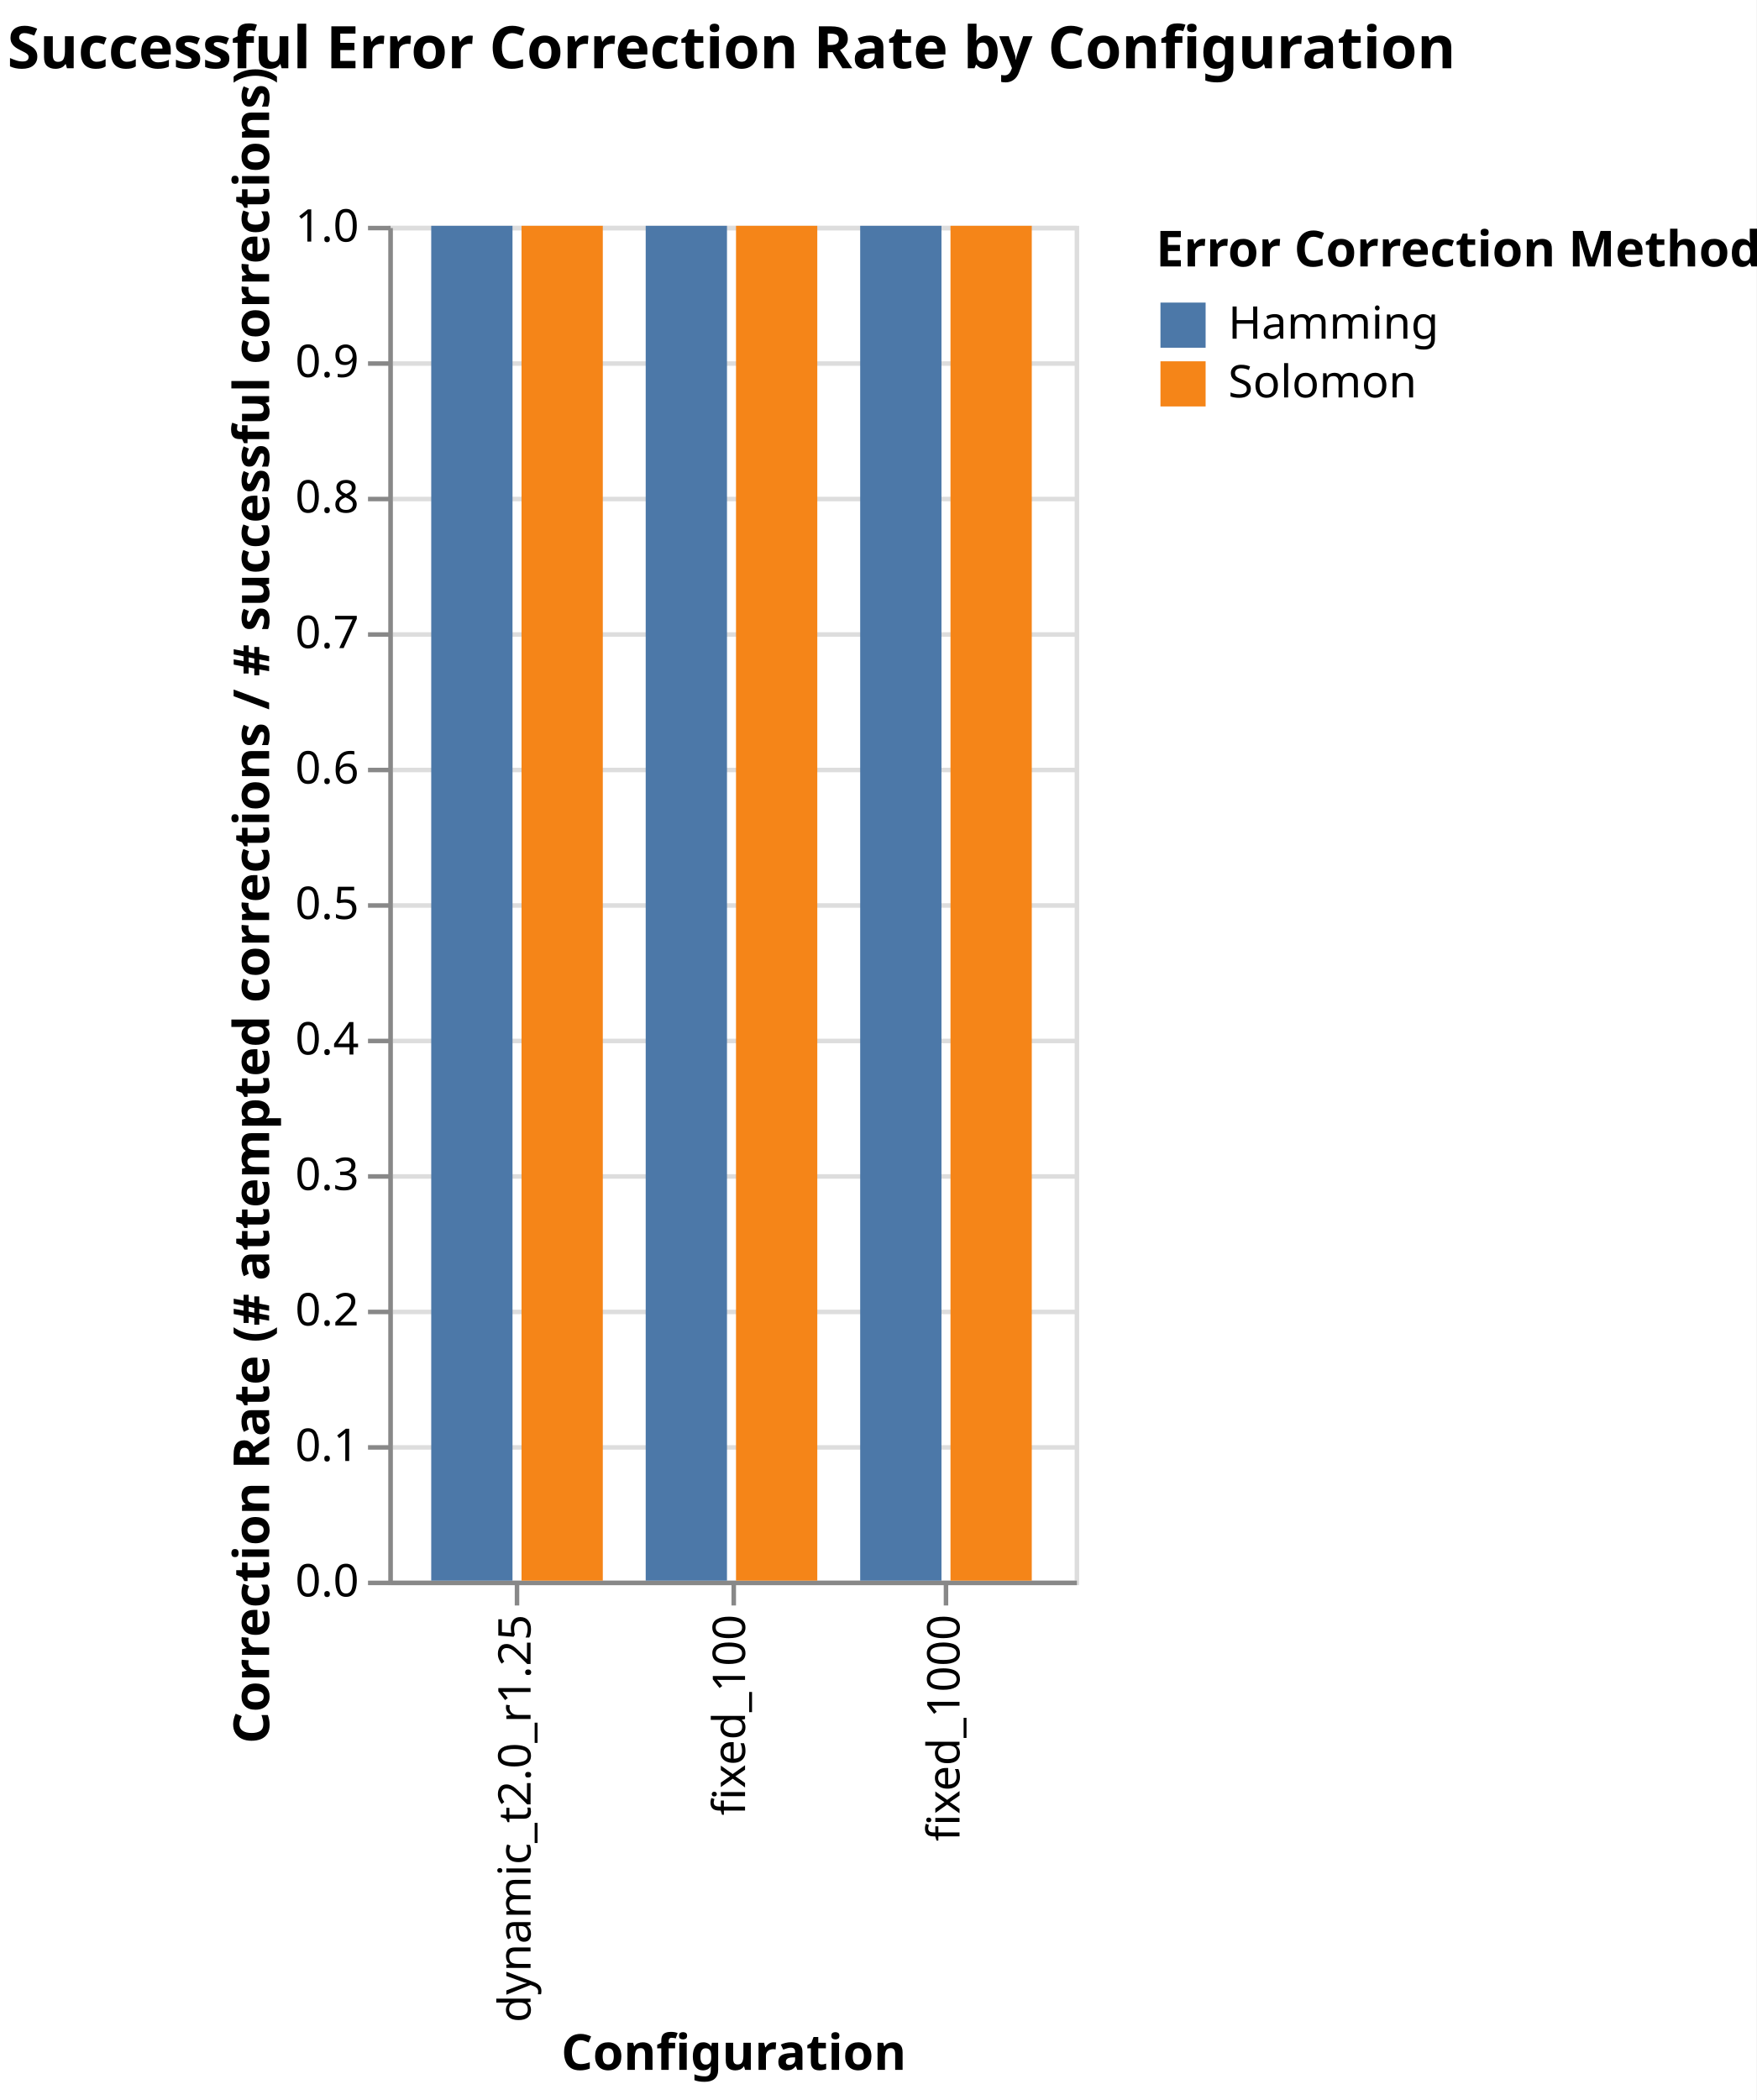
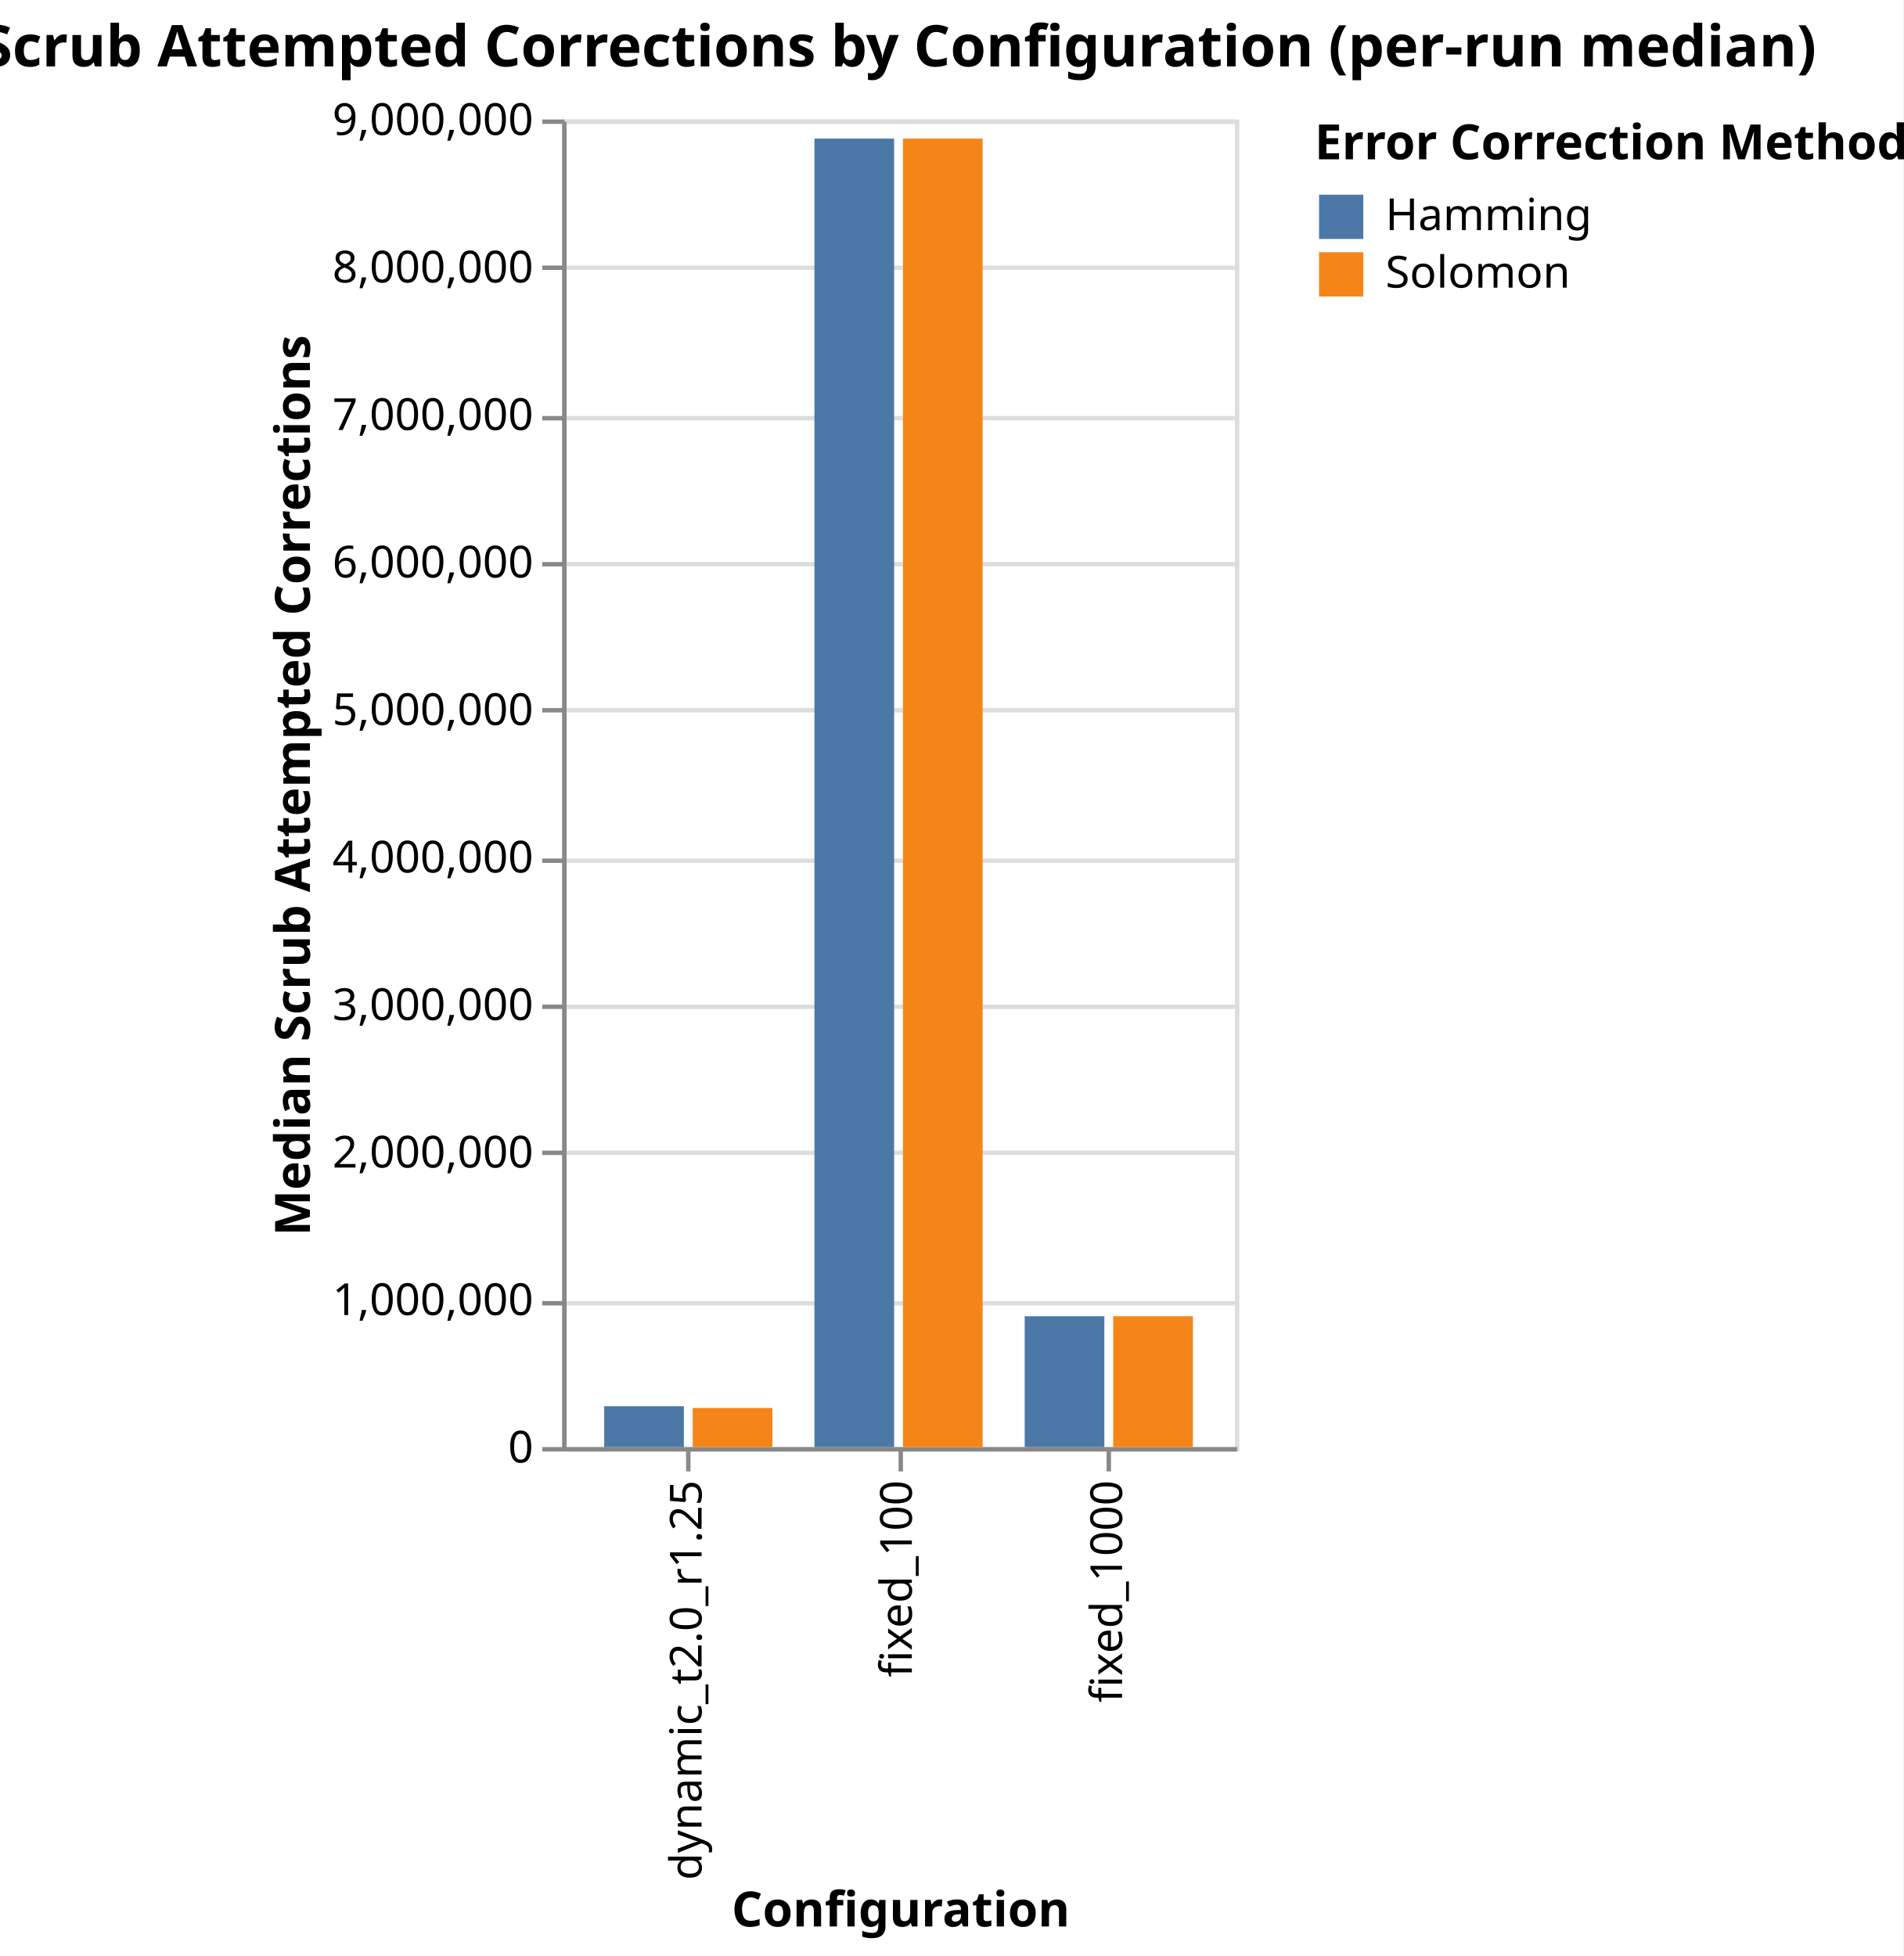
- <svg xmlns="http://www.w3.org/2000/svg" version="1.1" class="marks" width="389" height="465" viewBox="0 0 389 465">
-   <rect width="389" height="465" fill="white" />
-   <g fill="none" stroke-miterlimit="10" transform="translate(86,50)">
+ <svg xmlns="http://www.w3.org/2000/svg" version="1.1" class="marks" width="430" height="442" viewBox="0 0 430 442">
+   <rect width="430" height="442" fill="white" />
+   <g fill="none" stroke-miterlimit="10" transform="translate(127,27)">
    <g class="mark-group role-frame root" role="graphics-object" aria-roledescription="group mark container">
      <g transform="translate(0,0)">
        <path class="background" aria-hidden="true" d="M0.5,0.5h152v300h-152Z" stroke="#ddd" />
        <g>
          <g class="mark-group role-axis" aria-hidden="true">
            <g transform="translate(0.5,0.5)">
              <path class="background" aria-hidden="true" d="M0,0h0v0h0Z" pointer-events="none" />
              <g>
                <g class="mark-rule role-axis-grid" pointer-events="none">
                  <line transform="translate(0,300)" x2="152" y2="0" stroke="#ddd" stroke-width="1" opacity="1" />
-                   <line transform="translate(0,270)" x2="152" y2="0" stroke="#ddd" stroke-width="1" opacity="1" />
-                   <line transform="translate(0,240)" x2="152" y2="0" stroke="#ddd" stroke-width="1" opacity="1" />
-                   <line transform="translate(0,210)" x2="152" y2="0" stroke="#ddd" stroke-width="1" opacity="1" />
-                   <line transform="translate(0,180)" x2="152" y2="0" stroke="#ddd" stroke-width="1" opacity="1" />
-                   <line transform="translate(0,150)" x2="152" y2="0" stroke="#ddd" stroke-width="1" opacity="1" />
-                   <line transform="translate(0,120)" x2="152" y2="0" stroke="#ddd" stroke-width="1" opacity="1" />
-                   <line transform="translate(0,90)" x2="152" y2="0" stroke="#ddd" stroke-width="1" opacity="1" />
-                   <line transform="translate(0,60)" x2="152" y2="0" stroke="#ddd" stroke-width="1" opacity="1" />
-                   <line transform="translate(0,30)" x2="152" y2="0" stroke="#ddd" stroke-width="1" opacity="1" />
+                   <line transform="translate(0,267)" x2="152" y2="0" stroke="#ddd" stroke-width="1" opacity="1" />
+                   <line transform="translate(0,233)" x2="152" y2="0" stroke="#ddd" stroke-width="1" opacity="1" />
+                   <line transform="translate(0,200)" x2="152" y2="0" stroke="#ddd" stroke-width="1" opacity="1" />
+                   <line transform="translate(0,167)" x2="152" y2="0" stroke="#ddd" stroke-width="1" opacity="1" />
+                   <line transform="translate(0,133)" x2="152" y2="0" stroke="#ddd" stroke-width="1" opacity="1" />
+                   <line transform="translate(0,100)" x2="152" y2="0" stroke="#ddd" stroke-width="1" opacity="1" />
+                   <line transform="translate(0,67)" x2="152" y2="0" stroke="#ddd" stroke-width="1" opacity="1" />
+                   <line transform="translate(0,33)" x2="152" y2="0" stroke="#ddd" stroke-width="1" opacity="1" />
                  <line transform="translate(0,0)" x2="152" y2="0" stroke="#ddd" stroke-width="1" opacity="1" />
                </g>
              </g>
              <path class="foreground" aria-hidden="true" d="" pointer-events="none" display="none" />
            </g>
          </g>
          <g class="mark-group role-axis" role="graphics-symbol" aria-roledescription="axis" aria-label="X-axis titled 'Configuration' for a discrete scale with 3 values: dynamic_t2.0_r1.25, fixed_100, fixed_1000">
            <g transform="translate(0.5,300.5)">
              <path class="background" aria-hidden="true" d="M0,0h0v0h0Z" pointer-events="none" />
              <g>
                <g class="mark-rule role-axis-tick" pointer-events="none">
                  <line transform="translate(28,0)" x2="0" y2="5" stroke="#888" stroke-width="1" opacity="1" />
                  <line transform="translate(76,0)" x2="0" y2="5" stroke="#888" stroke-width="1" opacity="1" />
                  <line transform="translate(123,0)" x2="0" y2="5" stroke="#888" stroke-width="1" opacity="1" />
                </g>
                <g class="mark-text role-axis-label" pointer-events="none">
                  <text text-anchor="end" transform="translate(28,7) rotate(270) translate(0,3)" font-family="sans-serif" font-size="10px" fill="#000" opacity="1">dynamic_t2.0_r1.25</text>
                  <text text-anchor="end" transform="translate(75.5,7) rotate(270) translate(0,3)" font-family="sans-serif" font-size="10px" fill="#000" opacity="1">fixed_100</text>
                  <text text-anchor="end" transform="translate(123,7) rotate(270) translate(0,3)" font-family="sans-serif" font-size="10px" fill="#000" opacity="1">fixed_1000</text>
                </g>
                <g class="mark-rule role-axis-domain" pointer-events="none">
                  <line transform="translate(0,0)" x2="152" y2="0" stroke="#888" stroke-width="1" opacity="1" />
                </g>
                <g class="mark-text role-axis-title" pointer-events="none">
                  <text text-anchor="middle" transform="translate(76,107.832)" font-family="sans-serif" font-size="11px" font-weight="bold" fill="#000" opacity="1">Configuration</text>
                </g>
              </g>
              <path class="foreground" aria-hidden="true" d="" pointer-events="none" display="none" />
            </g>
          </g>
-           <g class="mark-group role-axis" role="graphics-symbol" aria-roledescription="axis" aria-label="Y-axis titled 'Correction Rate (# attempted corrections / # successful corrections)' for a linear scale with values from 0.0 to 1.0">
+           <g class="mark-group role-axis" role="graphics-symbol" aria-roledescription="axis" aria-label="Y-axis titled 'Median Scrub Attempted Corrections' for a linear scale with values from 0 to 9,000,000">
            <g transform="translate(0.5,0.5)">
              <path class="background" aria-hidden="true" d="M0,0h0v0h0Z" pointer-events="none" />
              <g>
                <g class="mark-rule role-axis-tick" pointer-events="none">
                  <line transform="translate(0,300)" x2="-5" y2="0" stroke="#888" stroke-width="1" opacity="1" />
-                   <line transform="translate(0,270)" x2="-5" y2="0" stroke="#888" stroke-width="1" opacity="1" />
-                   <line transform="translate(0,240)" x2="-5" y2="0" stroke="#888" stroke-width="1" opacity="1" />
-                   <line transform="translate(0,210)" x2="-5" y2="0" stroke="#888" stroke-width="1" opacity="1" />
-                   <line transform="translate(0,180)" x2="-5" y2="0" stroke="#888" stroke-width="1" opacity="1" />
-                   <line transform="translate(0,150)" x2="-5" y2="0" stroke="#888" stroke-width="1" opacity="1" />
-                   <line transform="translate(0,120)" x2="-5" y2="0" stroke="#888" stroke-width="1" opacity="1" />
-                   <line transform="translate(0,90)" x2="-5" y2="0" stroke="#888" stroke-width="1" opacity="1" />
-                   <line transform="translate(0,60)" x2="-5" y2="0" stroke="#888" stroke-width="1" opacity="1" />
-                   <line transform="translate(0,30)" x2="-5" y2="0" stroke="#888" stroke-width="1" opacity="1" />
+                   <line transform="translate(0,267)" x2="-5" y2="0" stroke="#888" stroke-width="1" opacity="1" />
+                   <line transform="translate(0,233)" x2="-5" y2="0" stroke="#888" stroke-width="1" opacity="1" />
+                   <line transform="translate(0,200)" x2="-5" y2="0" stroke="#888" stroke-width="1" opacity="1" />
+                   <line transform="translate(0,167)" x2="-5" y2="0" stroke="#888" stroke-width="1" opacity="1" />
+                   <line transform="translate(0,133)" x2="-5" y2="0" stroke="#888" stroke-width="1" opacity="1" />
+                   <line transform="translate(0,100)" x2="-5" y2="0" stroke="#888" stroke-width="1" opacity="1" />
+                   <line transform="translate(0,67)" x2="-5" y2="0" stroke="#888" stroke-width="1" opacity="1" />
+                   <line transform="translate(0,33)" x2="-5" y2="0" stroke="#888" stroke-width="1" opacity="1" />
                  <line transform="translate(0,0)" x2="-5" y2="0" stroke="#888" stroke-width="1" opacity="1" />
                </g>
                <g class="mark-text role-axis-label" pointer-events="none">
-                   <text text-anchor="end" transform="translate(-7,303)" font-family="sans-serif" font-size="10px" fill="#000" opacity="1">0.0</text>
-                   <text text-anchor="end" transform="translate(-7,273)" font-family="sans-serif" font-size="10px" fill="#000" opacity="1">0.1</text>
-                   <text text-anchor="end" transform="translate(-7,243)" font-family="sans-serif" font-size="10px" fill="#000" opacity="1">0.2</text>
-                   <text text-anchor="end" transform="translate(-7,213)" font-family="sans-serif" font-size="10px" fill="#000" opacity="1">0.3</text>
-                   <text text-anchor="end" transform="translate(-7,183)" font-family="sans-serif" font-size="10px" fill="#000" opacity="1">0.4</text>
-                   <text text-anchor="end" transform="translate(-7,153)" font-family="sans-serif" font-size="10px" fill="#000" opacity="1">0.5</text>
-                   <text text-anchor="end" transform="translate(-7,123)" font-family="sans-serif" font-size="10px" fill="#000" opacity="1">0.6</text>
-                   <text text-anchor="end" transform="translate(-7,93)" font-family="sans-serif" font-size="10px" fill="#000" opacity="1">0.7</text>
-                   <text text-anchor="end" transform="translate(-7,63)" font-family="sans-serif" font-size="10px" fill="#000" opacity="1">0.8</text>
-                   <text text-anchor="end" transform="translate(-7,33)" font-family="sans-serif" font-size="10px" fill="#000" opacity="1">0.9</text>
-                   <text text-anchor="end" transform="translate(-7,3)" font-family="sans-serif" font-size="10px" fill="#000" opacity="1">1.0</text>
+                   <text text-anchor="end" transform="translate(-7,303)" font-family="sans-serif" font-size="10px" fill="#000" opacity="1">0</text>
+                   <text text-anchor="end" transform="translate(-7,269.6667)" font-family="sans-serif" font-size="10px" fill="#000" opacity="1">1,000,000</text>
+                   <text text-anchor="end" transform="translate(-7,236.3333)" font-family="sans-serif" font-size="10px" fill="#000" opacity="1">2,000,000</text>
+                   <text text-anchor="end" transform="translate(-7,203)" font-family="sans-serif" font-size="10px" fill="#000" opacity="1">3,000,000</text>
+                   <text text-anchor="end" transform="translate(-7,169.6667)" font-family="sans-serif" font-size="10px" fill="#000" opacity="1">4,000,000</text>
+                   <text text-anchor="end" transform="translate(-7,136.3333)" font-family="sans-serif" font-size="10px" fill="#000" opacity="1">5,000,000</text>
+                   <text text-anchor="end" transform="translate(-7,103)" font-family="sans-serif" font-size="10px" fill="#000" opacity="1">6,000,000</text>
+                   <text text-anchor="end" transform="translate(-7,69.66667)" font-family="sans-serif" font-size="10px" fill="#000" opacity="1">7,000,000</text>
+                   <text text-anchor="end" transform="translate(-7,36.33333)" font-family="sans-serif" font-size="10px" fill="#000" opacity="1">8,000,000</text>
+                   <text text-anchor="end" transform="translate(-7,3)" font-family="sans-serif" font-size="10px" fill="#000" opacity="1">9,000,000</text>
                </g>
                <g class="mark-rule role-axis-domain" pointer-events="none">
                  <line transform="translate(0,300)" x2="0" y2="-300" stroke="#888" stroke-width="1" opacity="1" />
                </g>
                <g class="mark-text role-axis-title" pointer-events="none">
-                   <text text-anchor="middle" transform="translate(-24.90137,150) rotate(-90) translate(0,-2)" font-family="sans-serif" font-size="11px" font-weight="bold" fill="#000" opacity="1">Correction Rate (# attempted corrections / # successful corrections)</text>
+                   <text text-anchor="middle" transform="translate(-55.4873,150) rotate(-90) translate(0,-2)" font-family="sans-serif" font-size="11px" font-weight="bold" fill="#000" opacity="1">Median Scrub Attempted Corrections</text>
                </g>
              </g>
              <path class="foreground" aria-hidden="true" d="" pointer-events="none" display="none" />
            </g>
          </g>
          <g class="mark-rect role-mark marks" role="graphics-object" aria-roledescription="rect mark container">
-             <path aria-label="Configuration: dynamic_t2.0_r1.25; Correction Rate (# attempted corrections / # successful corrections): 1; scheme: Solomon; Error Correction Method: Solomon" role="graphics-symbol" aria-roledescription="bar" d="M29.5,0h18v300h-18Z" fill="#f58518" />
-             <path aria-label="Configuration: fixed_100; Correction Rate (# attempted corrections / # successful corrections): 1; scheme: Solomon; Error Correction Method: Solomon" role="graphics-symbol" aria-roledescription="bar" d="M77,0h18v300h-18Z" fill="#f58518" />
-             <path aria-label="Configuration: fixed_1000; Correction Rate (# attempted corrections / # successful corrections): 1; scheme: Solomon; Error Correction Method: Solomon" role="graphics-symbol" aria-roledescription="bar" d="M124.5,0h18v300h-18Z" fill="#f58518" />
-             <path aria-label="Configuration: dynamic_t2.0_r1.25; Correction Rate (# attempted corrections / # successful corrections): 1; scheme: Hamming; Error Correction Method: Hamming" role="graphics-symbol" aria-roledescription="bar" d="M9.5,0h18v300h-18Z" fill="#4c78a8" />
-             <path aria-label="Configuration: fixed_100; Correction Rate (# attempted corrections / # successful corrections): 1; scheme: Hamming; Error Correction Method: Hamming" role="graphics-symbol" aria-roledescription="bar" d="M57,0h18v300h-18Z" fill="#4c78a8" />
-             <path aria-label="Configuration: fixed_1000; Correction Rate (# attempted corrections / # successful corrections): 1; scheme: Hamming; Error Correction Method: Hamming" role="graphics-symbol" aria-roledescription="bar" d="M104.5,0h18v300h-18Z" fill="#4c78a8" />
+             <path aria-label="Configuration: fixed_1000; Median Scrub Attempted Corrections: 887070; scheme: Solomon; Error Correction Method: Solomon; config: fixed_1000; median_scrub_attempted: 887070; num_runs_used: 38" role="graphics-symbol" aria-roledescription="bar" d="M124.5,270.431h18v29.569h-18Z" fill="#f58518" />
+             <path aria-label="Configuration: fixed_100; Median Scrub Attempted Corrections: 8870457; scheme: Solomon; Error Correction Method: Solomon; config: fixed_100; median_scrub_attempted: 8870457; num_runs_used: 39" role="graphics-symbol" aria-roledescription="bar" d="M77,4.318h18v295.682h-18Z" fill="#f58518" />
+             <path aria-label="Configuration: dynamic_t2.0_r1.25; Median Scrub Attempted Corrections: 265255; scheme: Solomon; Error Correction Method: Solomon; config: dynamic_t2.0_r1.25; median_scrub_attempted: 265255; num_runs_used: 33" role="graphics-symbol" aria-roledescription="bar" d="M29.5,291.158h18v8.842h-18Z" fill="#f58518" />
+             <path aria-label="Configuration: fixed_1000; Median Scrub Attempted Corrections: 887070; scheme: Hamming; Error Correction Method: Hamming; config: fixed_1000; median_scrub_attempted: 887070; num_runs_used: 39" role="graphics-symbol" aria-roledescription="bar" d="M104.5,270.431h18v29.569h-18Z" fill="#4c78a8" />
+             <path aria-label="Configuration: fixed_100; Median Scrub Attempted Corrections: 8870457; scheme: Hamming; Error Correction Method: Hamming; config: fixed_100; median_scrub_attempted: 8870457; num_runs_used: 40" role="graphics-symbol" aria-roledescription="bar" d="M57,4.318h18v295.682h-18Z" fill="#4c78a8" />
+             <path aria-label="Configuration: dynamic_t2.0_r1.25; Median Scrub Attempted Corrections: 276890; scheme: Hamming; Error Correction Method: Hamming; config: dynamic_t2.0_r1.25; median_scrub_attempted: 276890; num_runs_used: 38" role="graphics-symbol" aria-roledescription="bar" d="M9.5,290.77h18v9.23h-18Z" fill="#4c78a8" />
          </g>
          <g class="mark-group role-legend" role="graphics-symbol" aria-roledescription="legend" aria-label="Symbol legend titled 'Error Correction Method' for fill color with 2 values: Hamming, Solomon">
            <g transform="translate(170,0)">
              <path class="background" aria-hidden="true" d="M0,0h128v40h-128Z" pointer-events="none" />
              <g>
                <g class="mark-group role-legend-entry">
                  <g transform="translate(0,16)">
                    <path class="background" aria-hidden="true" d="M0,0h0v0h0Z" pointer-events="none" />
                    <g>
                      <g class="mark-group role-scope" role="graphics-object" aria-roledescription="group mark container">
                        <g transform="translate(0,0)">
                          <path class="background" aria-hidden="true" d="M0,0h58.788v11h-58.788Z" pointer-events="none" opacity="1" />
                          <g>
                            <g class="mark-symbol role-legend-symbol" pointer-events="none">
                              <path transform="translate(6,6)" d="M-5,-5h10v10h-10Z" fill="#4c78a8" stroke-width="1.5" opacity="1" />
                            </g>
                            <g class="mark-text role-legend-label" pointer-events="none">
                              <text text-anchor="start" transform="translate(16,9)" font-family="sans-serif" font-size="10px" fill="#000" opacity="1">Hamming</text>
                            </g>
                          </g>
                          <path class="foreground" aria-hidden="true" d="" pointer-events="none" display="none" />
                        </g>
                        <g transform="translate(0,13)">
                          <path class="background" aria-hidden="true" d="M0,0h58.788v11h-58.788Z" pointer-events="none" opacity="1" />
                          <g>
                            <g class="mark-symbol role-legend-symbol" pointer-events="none">
                              <path transform="translate(6,6)" d="M-5,-5h10v10h-10Z" fill="#f58518" stroke-width="1.5" opacity="1" />
                            </g>
                            <g class="mark-text role-legend-label" pointer-events="none">
                              <text text-anchor="start" transform="translate(16,9)" font-family="sans-serif" font-size="10px" fill="#000" opacity="1">Solomon</text>
                            </g>
                          </g>
                          <path class="foreground" aria-hidden="true" d="" pointer-events="none" display="none" />
                        </g>
                      </g>
                    </g>
                    <path class="foreground" aria-hidden="true" d="" pointer-events="none" display="none" />
                  </g>
                </g>
                <g class="mark-text role-legend-title" pointer-events="none">
                  <text text-anchor="start" transform="translate(0,9)" font-family="sans-serif" font-size="11px" font-weight="bold" fill="#000" opacity="1">Error Correction Method</text>
                </g>
              </g>
              <path class="foreground" aria-hidden="true" d="" pointer-events="none" display="none" />
            </g>
          </g>
          <g class="mark-group role-title">
-             <g transform="translate(76,-44.88525)">
+             <g transform="translate(76,-22)">
              <path class="background" aria-hidden="true" d="M0,0h0v0h0Z" pointer-events="none" />
              <g>
-                 <g class="mark-text role-title-text" role="graphics-symbol" aria-roledescription="title" aria-label="Title text 'Successful Error Correction Rate by Configuration'" pointer-events="none">
-                   <text text-anchor="middle" transform="translate(0,10)" font-family="sans-serif" font-size="13px" font-weight="bold" fill="#000" opacity="1">Successful Error Correction Rate by Configuration</text>
+                 <g class="mark-text role-title-text" role="graphics-symbol" aria-roledescription="title" aria-label="Title text 'Scrub Attempted Corrections by Configuration (per-run median)'" pointer-events="none">
+                   <text text-anchor="middle" transform="translate(0,10)" font-family="sans-serif" font-size="13px" font-weight="bold" fill="#000" opacity="1">Scrub Attempted Corrections by Configuration (per-run median)</text>
                </g>
              </g>
              <path class="foreground" aria-hidden="true" d="" pointer-events="none" display="none" />
            </g>
          </g>
        </g>
        <path class="foreground" aria-hidden="true" d="" display="none" />
      </g>
    </g>
  </g>
</svg>
